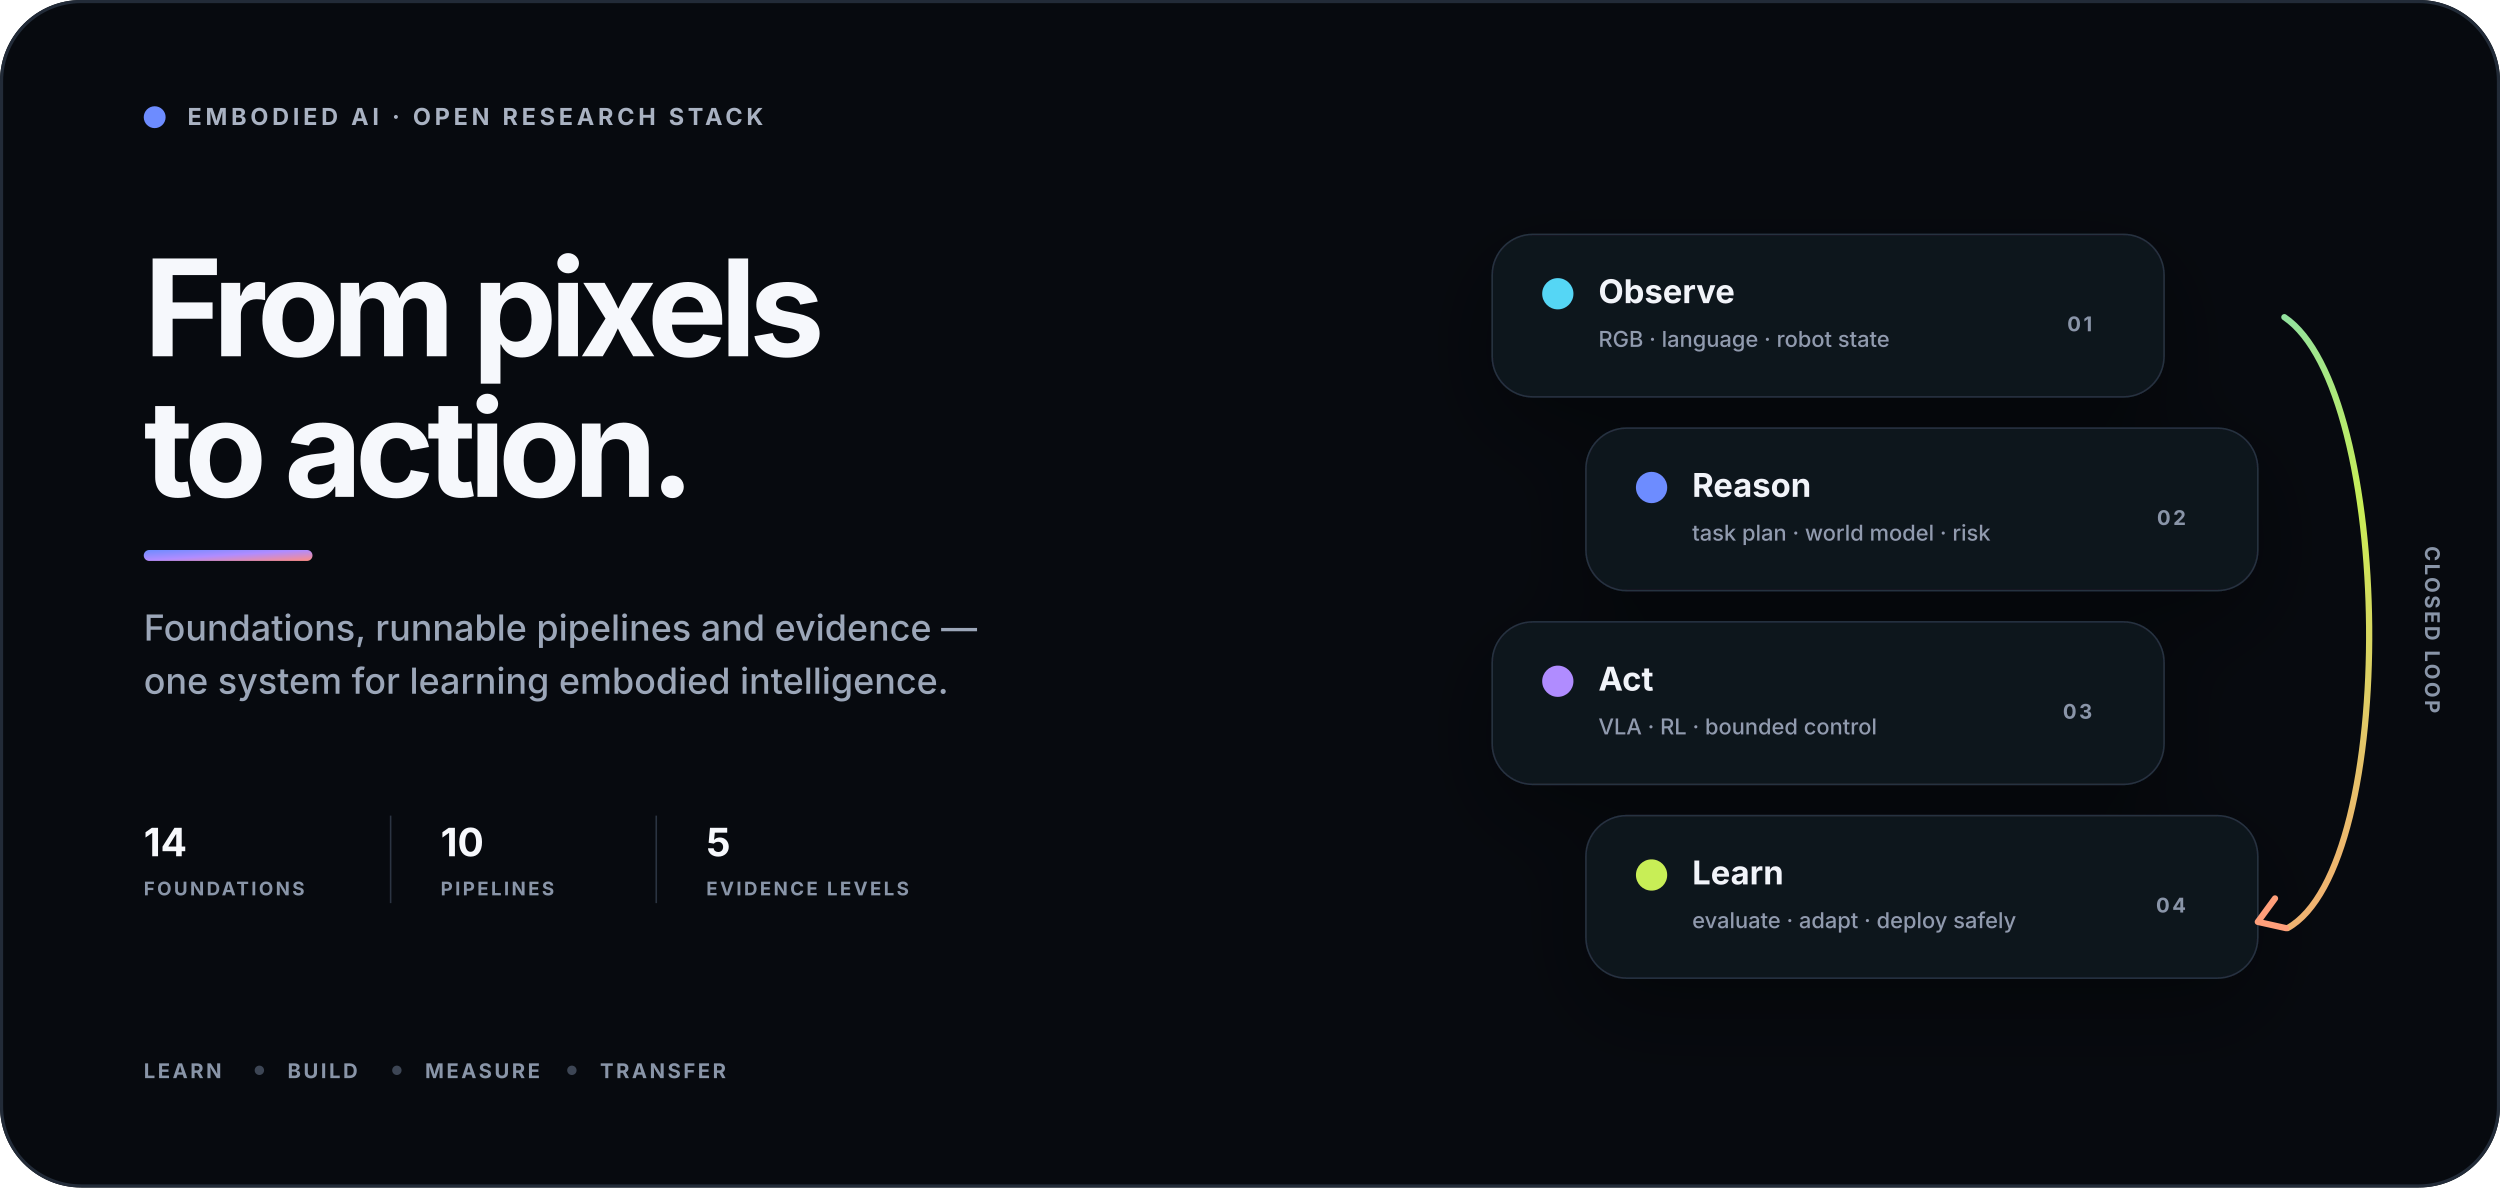
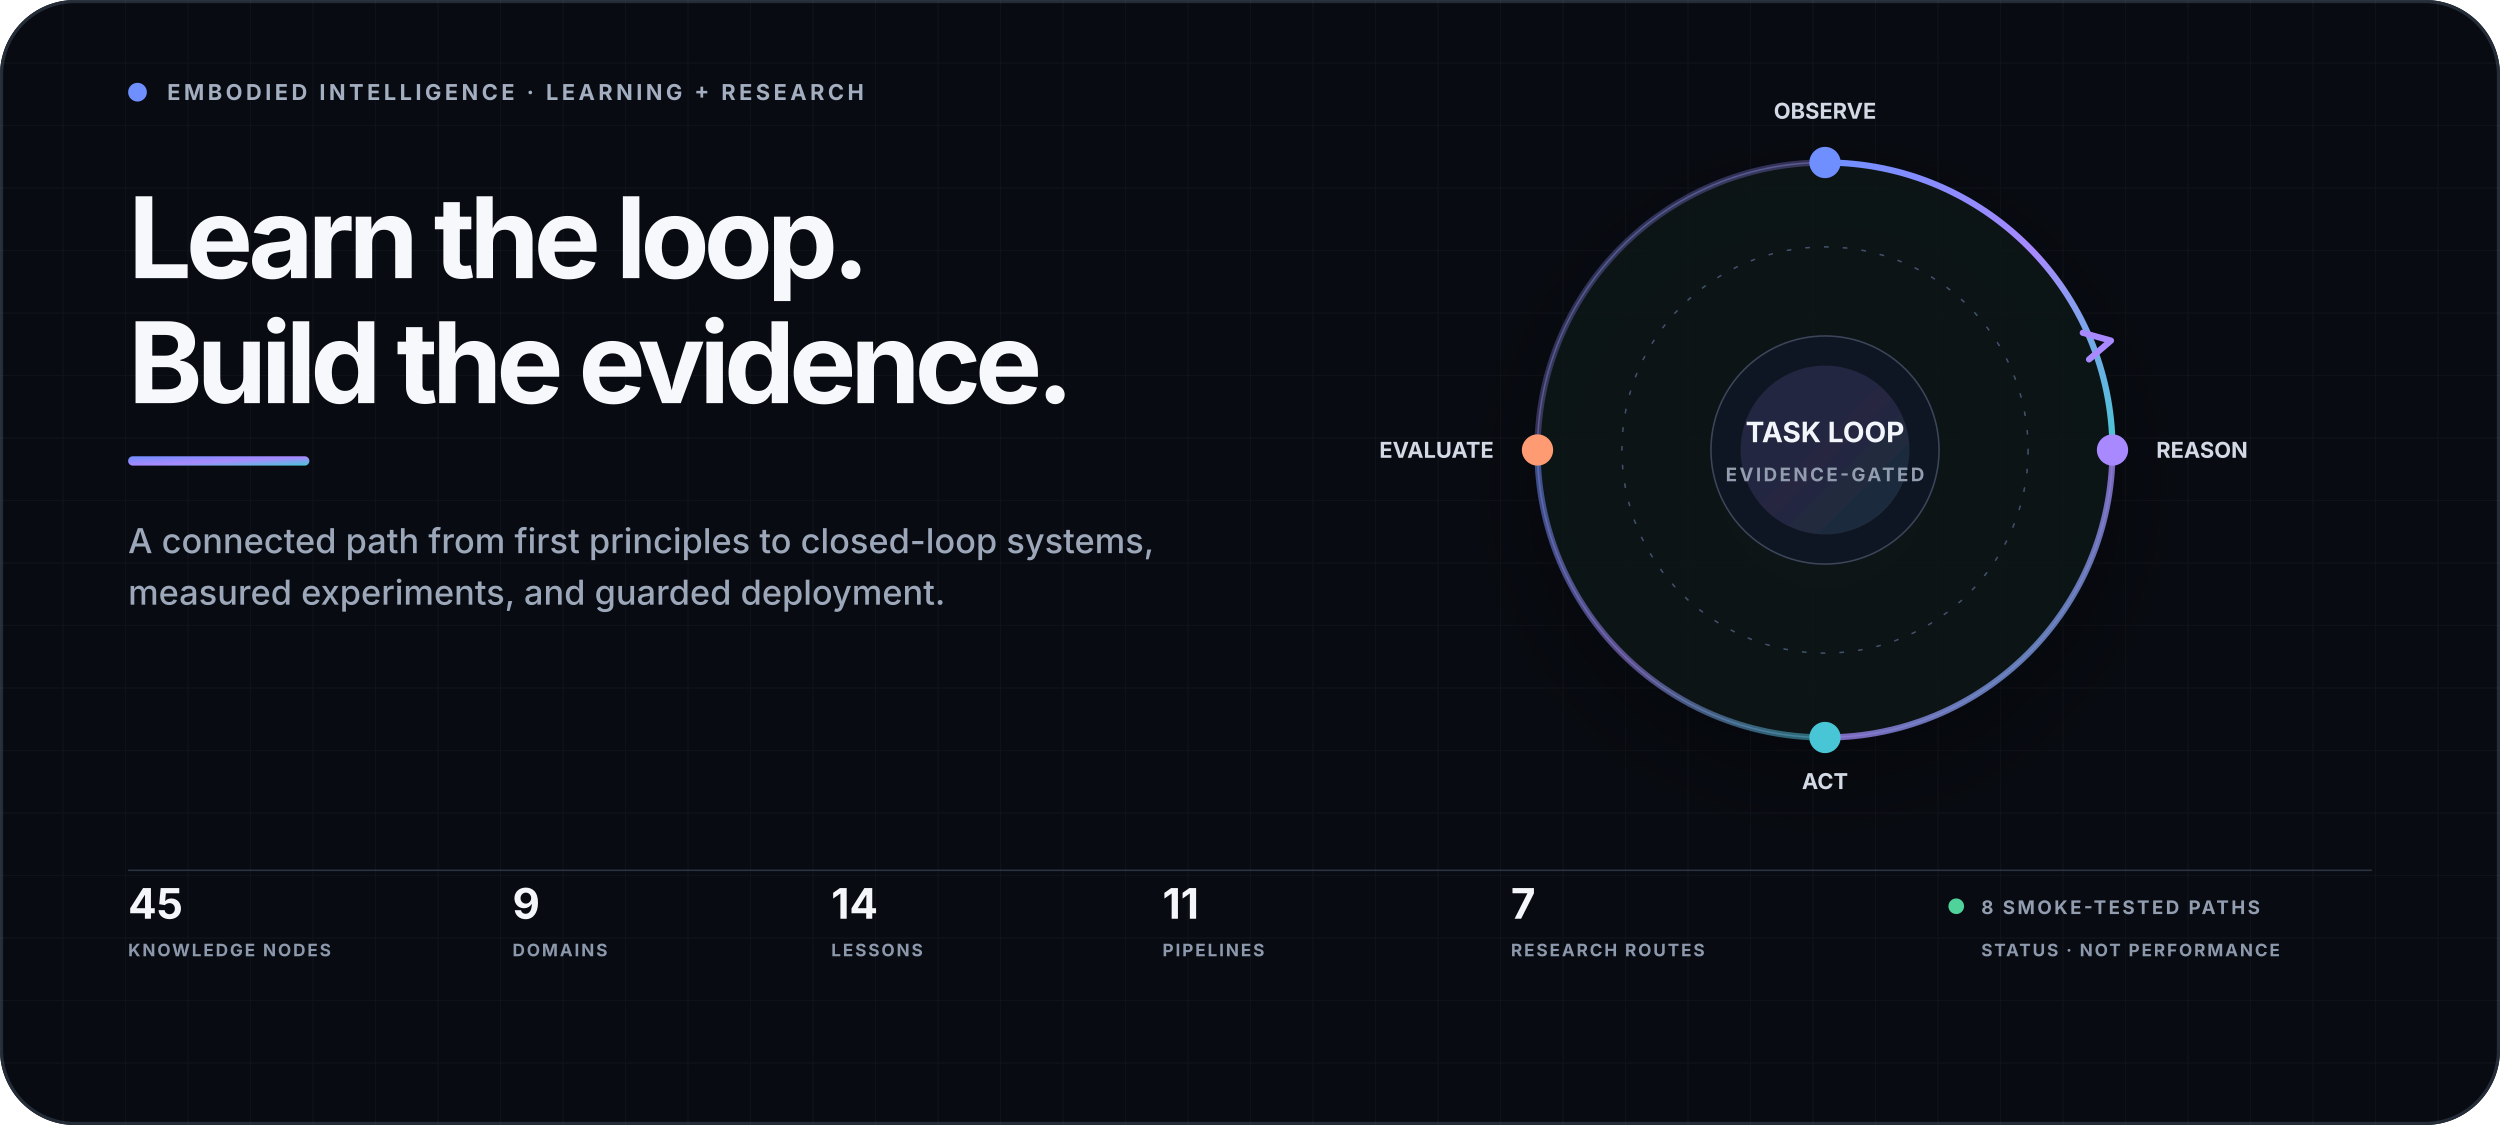
- <svg xmlns="http://www.w3.org/2000/svg" width="1600" height="760" viewBox="0 0 1600 760" role="img" aria-labelledby="title desc">
+ <svg xmlns="http://www.w3.org/2000/svg" width="1600" height="720" viewBox="0 0 1600 720" role="img" aria-labelledby="title desc">
  <defs>
    <linearGradient id="signal" x1="0" y1="0" x2="1" y2="1">
-       <stop stop-color="#6D8CFF" />
-       <stop offset=".48" stop-color="#B08CFF" />
-       <stop offset="1" stop-color="#FF8C84" />
+       <stop stop-color="#6F8FFF" />
+       <stop offset=".52" stop-color="#A989FF" />
+       <stop offset="1" stop-color="#48C6D5" />
    </linearGradient>
-     <linearGradient id="loop" x1="980" y1="130" x2="1490" y2="650" gradientUnits="userSpaceOnUse">
-       <stop stop-color="#6D8CFF" />
-       <stop offset=".34" stop-color="#55D6F5" />
-       <stop offset=".7" stop-color="#C8EE56" />
-       <stop offset="1" stop-color="#FF9F7A" />
-     </linearGradient>
-     <radialGradient id="wash" cx="0" cy="0" r="1" gradientTransform="translate(1290 350) rotate(135) scale(450)">
-       <stop stop-color="#263B77" stop-opacity=".56" />
-       <stop offset=".52" stop-color="#171C32" stop-opacity=".3" />
-       <stop offset="1" stop-color="#070A0F" stop-opacity="0" />
+     <radialGradient id="wash" cx="0" cy="0" r="1" gradientTransform="translate(1260 292) rotate(135) scale(445)">
+       <stop stop-color="#263C77" stop-opacity=".58" />
+       <stop offset=".5" stop-color="#241D4B" stop-opacity=".34" />
+       <stop offset="1" stop-color="#080B11" stop-opacity="0" />
    </radialGradient>
-     <filter id="shadow" x="-30%" y="-30%" width="160%" height="180%">
-       <feDropShadow dx="0" dy="20" stdDeviation="28" flood-color="#000000" flood-opacity=".36" />
+     <pattern id="grid" width="40" height="40" patternUnits="userSpaceOnUse">
+       <path d="M40 0H0V40" fill="none" stroke="#A9B5C8" stroke-opacity=".06" />
+     </pattern>
+     <filter id="soft" x="-50%" y="-50%" width="200%" height="200%">
+       <feDropShadow dx="0" dy="22" stdDeviation="30" flood-color="#000000" flood-opacity=".42" />
    </filter>
-     <style>
-       .sans{font-family:Inter,-apple-system,BlinkMacSystemFont,"Segoe UI",Arial,sans-serif}.eyebrow{font-size:15px;font-weight:700;letter-spacing:2.4px;fill:#A9B2C2}.display{font-size:86px;font-weight:690;letter-spacing:-4.6px;fill:#F6F8FC}.body{font-size:23px;font-weight:450;fill:#9BA6B8}.label{font-size:13px;font-weight:720;letter-spacing:1.6px;fill:#8995A8}.cardTitle{font-size:21px;font-weight:680;fill:#F1F4F9}.cardText{font-size:14px;font-weight:520;fill:#909BAE}.metric{font-size:25px;font-weight:700;fill:#F6F8FC}.metricLabel{font-size:12px;font-weight:700;letter-spacing:1.5px;fill:#8995A8}
-     </style>
+     <style>.s{font-family:Inter,-apple-system,BlinkMacSystemFont,"Segoe UI",Arial,sans-serif}.eyebrow{font-size:14px;font-weight:720;letter-spacing:2.2px;fill:#A3AEC0}.display{font-size:72px;font-weight:690;letter-spacing:-3.7px;fill:#F6F8FC}.body{font-size:22px;font-weight:450;fill:#9CA8BA}.label{font-size:12px;font-weight:720;letter-spacing:1.55px;fill:#929DB0}.node{font-size:14px;font-weight:700;fill:#D3DAE6}.core{font-size:18px;font-weight:700;fill:#F2F5FA}.metric{font-size:27px;font-weight:720;fill:#F4F6FA}.metricLabel{font-size:11px;font-weight:720;letter-spacing:1.2px;fill:#8C98AB}</style>
  </defs>
-   <rect width="1600" height="760" rx="52" fill="#070A0F" />
-   <rect x="1" y="1" width="1598" height="758" rx="51" fill="none" stroke="#222B38" stroke-width="2" />
-   <circle cx="1290" cy="350" r="450" fill="url(#wash)" />
-   <g class="sans">
-     <g transform="translate(92 68)">
-       <circle cx="7" cy="7" r="7" fill="#6D8CFF" />
-       <text x="28" y="12" class="eyebrow">EMBODIED AI · OPEN RESEARCH STACK</text>
+   <rect width="1600" height="720" rx="48" fill="#080B11" />
+   <rect x="1" y="1" width="1598" height="718" rx="47" fill="none" stroke="#242C38" stroke-width="2" />
+   <rect width="1600" height="720" rx="48" fill="url(#grid)" />
+   <circle cx="1260" cy="292" r="445" fill="url(#wash)" />
+   <g class="s">
+     <g transform="translate(82 64)">
+       <circle cx="6" cy="-5" r="6" fill="#6F8FFF" />
+       <text x="25" class="eyebrow">EMBODIED INTELLIGENCE · LEARNING + RESEARCH</text>
    </g>
-     <text x="92" y="228" class="display">From pixels</text>
-     <text x="92" y="318" class="display">to action.</text>
-     <rect x="92" y="352" width="108" height="7" rx="3.5" fill="url(#signal)" />
-     <text x="92" y="410" class="body">Foundations, runnable pipelines and evidence —</text>
-     <text x="92" y="444" class="body">one system for learning embodied intelligence.</text>
-     <g transform="translate(92 548)">
+     <text x="82" y="178" class="display">Learn the loop.</text>
+     <text x="82" y="258" class="display">Build the evidence.</text>
+     <rect x="82" y="292" width="116" height="6" rx="3" fill="url(#signal)" />
+     <text x="82" y="354" class="body">A connected path from first principles to closed-loop systems,</text>
+     <text x="82" y="387" class="body">measured experiments, and guarded deployment.</text>
+     <g transform="translate(1168 288)" filter="url(#soft)">
+       <circle r="184" fill="#0E141E" fill-opacity=".82" stroke="#39465B" />
+       <circle r="130" fill="none" stroke="#52617A" stroke-opacity=".8" stroke-dasharray="3 9" />
+       <circle r="73" fill="#101722" stroke="#3B4658" />
+       <circle r="54" fill="url(#signal)" opacity=".14" />
+       <text y="-5" text-anchor="middle" class="core">TASK LOOP</text>
+       <text y="20" text-anchor="middle" class="label">EVIDENCE-GATED</text>
+     </g>
+     <path d="M1168 104a184 184 0 0 1 184 184" fill="none" stroke="url(#signal)" stroke-width="4" stroke-linecap="round" />
+     <path d="M1352 288a184 184 0 0 1-184 184" fill="none" stroke="url(#signal)" stroke-width="4" stroke-linecap="round" opacity=".72" />
+     <path d="M1168 472A184 184 0 0 1 984 288" fill="none" stroke="url(#signal)" stroke-width="4" stroke-linecap="round" opacity=".5" />
+     <path d="M984 288a184 184 0 0 1 184-184" fill="none" stroke="url(#signal)" stroke-width="4" stroke-linecap="round" opacity=".3" />
+     <g>
+       <circle cx="1168" cy="104" r="10" fill="#6F8FFF" />
+       <text x="1168" y="76" text-anchor="middle" class="node">OBSERVE</text>
+       <circle cx="1352" cy="288" r="10" fill="#A989FF" />
+       <text x="1380" y="293" class="node">REASON</text>
+       <circle cx="1168" cy="472" r="10" fill="#48C6D5" />
+       <text x="1168" y="505" text-anchor="middle" class="node">ACT</text>
+       <circle cx="984" cy="288" r="10" fill="#FF9B72" />
+       <text x="956" y="293" text-anchor="end" class="node">EVALUATE</text>
+     </g>
+     <path d="M1333 213l18 5-14 12" fill="none" stroke="#A989FF" stroke-width="4" stroke-linecap="round" stroke-linejoin="round" />
+     <g transform="translate(82 588)">
+       <path d="M0-31H1436" stroke="#2B3442" />
      <g>
+         <text y="0" class="metric">45</text>
+         <text y="24" class="metricLabel">KNOWLEDGE NODES</text>
+       </g>
+       <g transform="translate(246)">
+         <text y="0" class="metric">9</text>
+         <text y="24" class="metricLabel">DOMAINS</text>
+       </g>
+       <g transform="translate(450)">
        <text y="0" class="metric">14</text>
-         <text y="25" class="metricLabel">FOUNDATIONS</text>
+         <text y="24" class="metricLabel">LESSONS</text>
      </g>
-       <path d="M158 -26V30" stroke="#2B3442" />
-       <g transform="translate(190)">
-         <text y="0" class="metric">10</text>
-         <text y="25" class="metricLabel">PIPELINES</text>
+       <g transform="translate(662)">
+         <text y="0" class="metric">11</text>
+         <text y="24" class="metricLabel">PIPELINES</text>
      </g>
-       <path d="M328 -26V30" stroke="#2B3442" />
-       <g transform="translate(360)">
-         <text y="0" class="metric">5</text>
-         <text y="25" class="metricLabel">EVIDENCE LEVELS</text>
+       <g transform="translate(885)">
+         <text y="0" class="metric">7</text>
+         <text y="24" class="metricLabel">RESEARCH ROUTES</text>
      </g>
-     </g>
-     <g filter="url(#shadow)">
-       <g transform="translate(955 150)">
-         <rect width="430" height="104" rx="26" fill="#10151E" stroke="#273140" />
-         <circle cx="42" cy="38" r="10" fill="#55D6F5" />
-         <text x="68" y="44" class="cardTitle">Observe</text>
-         <text x="68" y="72" class="cardText">RGB · language · robot state</text>
-         <text x="384" y="62" text-anchor="end" class="label">01</text>
+       <g transform="translate(1170)">
+         <circle cy="-8" r="5" fill="#4FD39A" />
+         <text x="16" y="-3" class="label">8 SMOKE-TESTED PATHS</text>
+         <text x="16" y="24" class="metricLabel">STATUS · NOT PERFORMANCE</text>
      </g>
-       <g transform="translate(1015 274)">
-         <rect width="430" height="104" rx="26" fill="#10151E" stroke="#273140" />
-         <circle cx="42" cy="38" r="10" fill="#6D8CFF" />
-         <text x="68" y="44" class="cardTitle">Reason</text>
-         <text x="68" y="72" class="cardText">task plan · world model · risk</text>
-         <text x="384" y="62" text-anchor="end" class="label">02</text>
-       </g>
-       <g transform="translate(955 398)">
-         <rect width="430" height="104" rx="26" fill="#10151E" stroke="#273140" />
-         <circle cx="42" cy="38" r="10" fill="#B08CFF" />
-         <text x="68" y="44" class="cardTitle">Act</text>
-         <text x="68" y="72" class="cardText">VLA · RL · bounded control</text>
-         <text x="384" y="62" text-anchor="end" class="label">03</text>
-       </g>
-       <g transform="translate(1015 522)">
-         <rect width="430" height="104" rx="26" fill="#10151E" stroke="#273140" />
-         <circle cx="42" cy="38" r="10" fill="#C8EE56" />
-         <text x="68" y="44" class="cardTitle">Learn</text>
-         <text x="68" y="72" class="cardText">evaluate · adapt · deploy safely</text>
-         <text x="384" y="62" text-anchor="end" class="label">04</text>
-       </g>
-     </g>
-     <path d="M1462 203C1532 250 1536 554 1464 594" fill="none" stroke="url(#loop)" stroke-width="4" stroke-linecap="round" />
-     <path d="M1463 594l-18-4 11-15" fill="none" stroke="#FF9F7A" stroke-width="4" stroke-linecap="round" stroke-linejoin="round" />
-     <text x="1552" y="403" transform="rotate(90 1552 403)" text-anchor="middle" class="label">CLOSED LOOP</text>
-     <g transform="translate(92 690)">
-       <text class="label">LEARN</text>
-       <circle cx="74" cy="-5" r="3" fill="#3D4655" />
-       <text x="92" class="label">BUILD</text>
-       <circle cx="162" cy="-5" r="3" fill="#3D4655" />
-       <text x="180" class="label">MEASURE</text>
-       <circle cx="274" cy="-5" r="3" fill="#3D4655" />
-       <text x="292" class="label">TRANSFER</text>
    </g>
  </g>
</svg>
